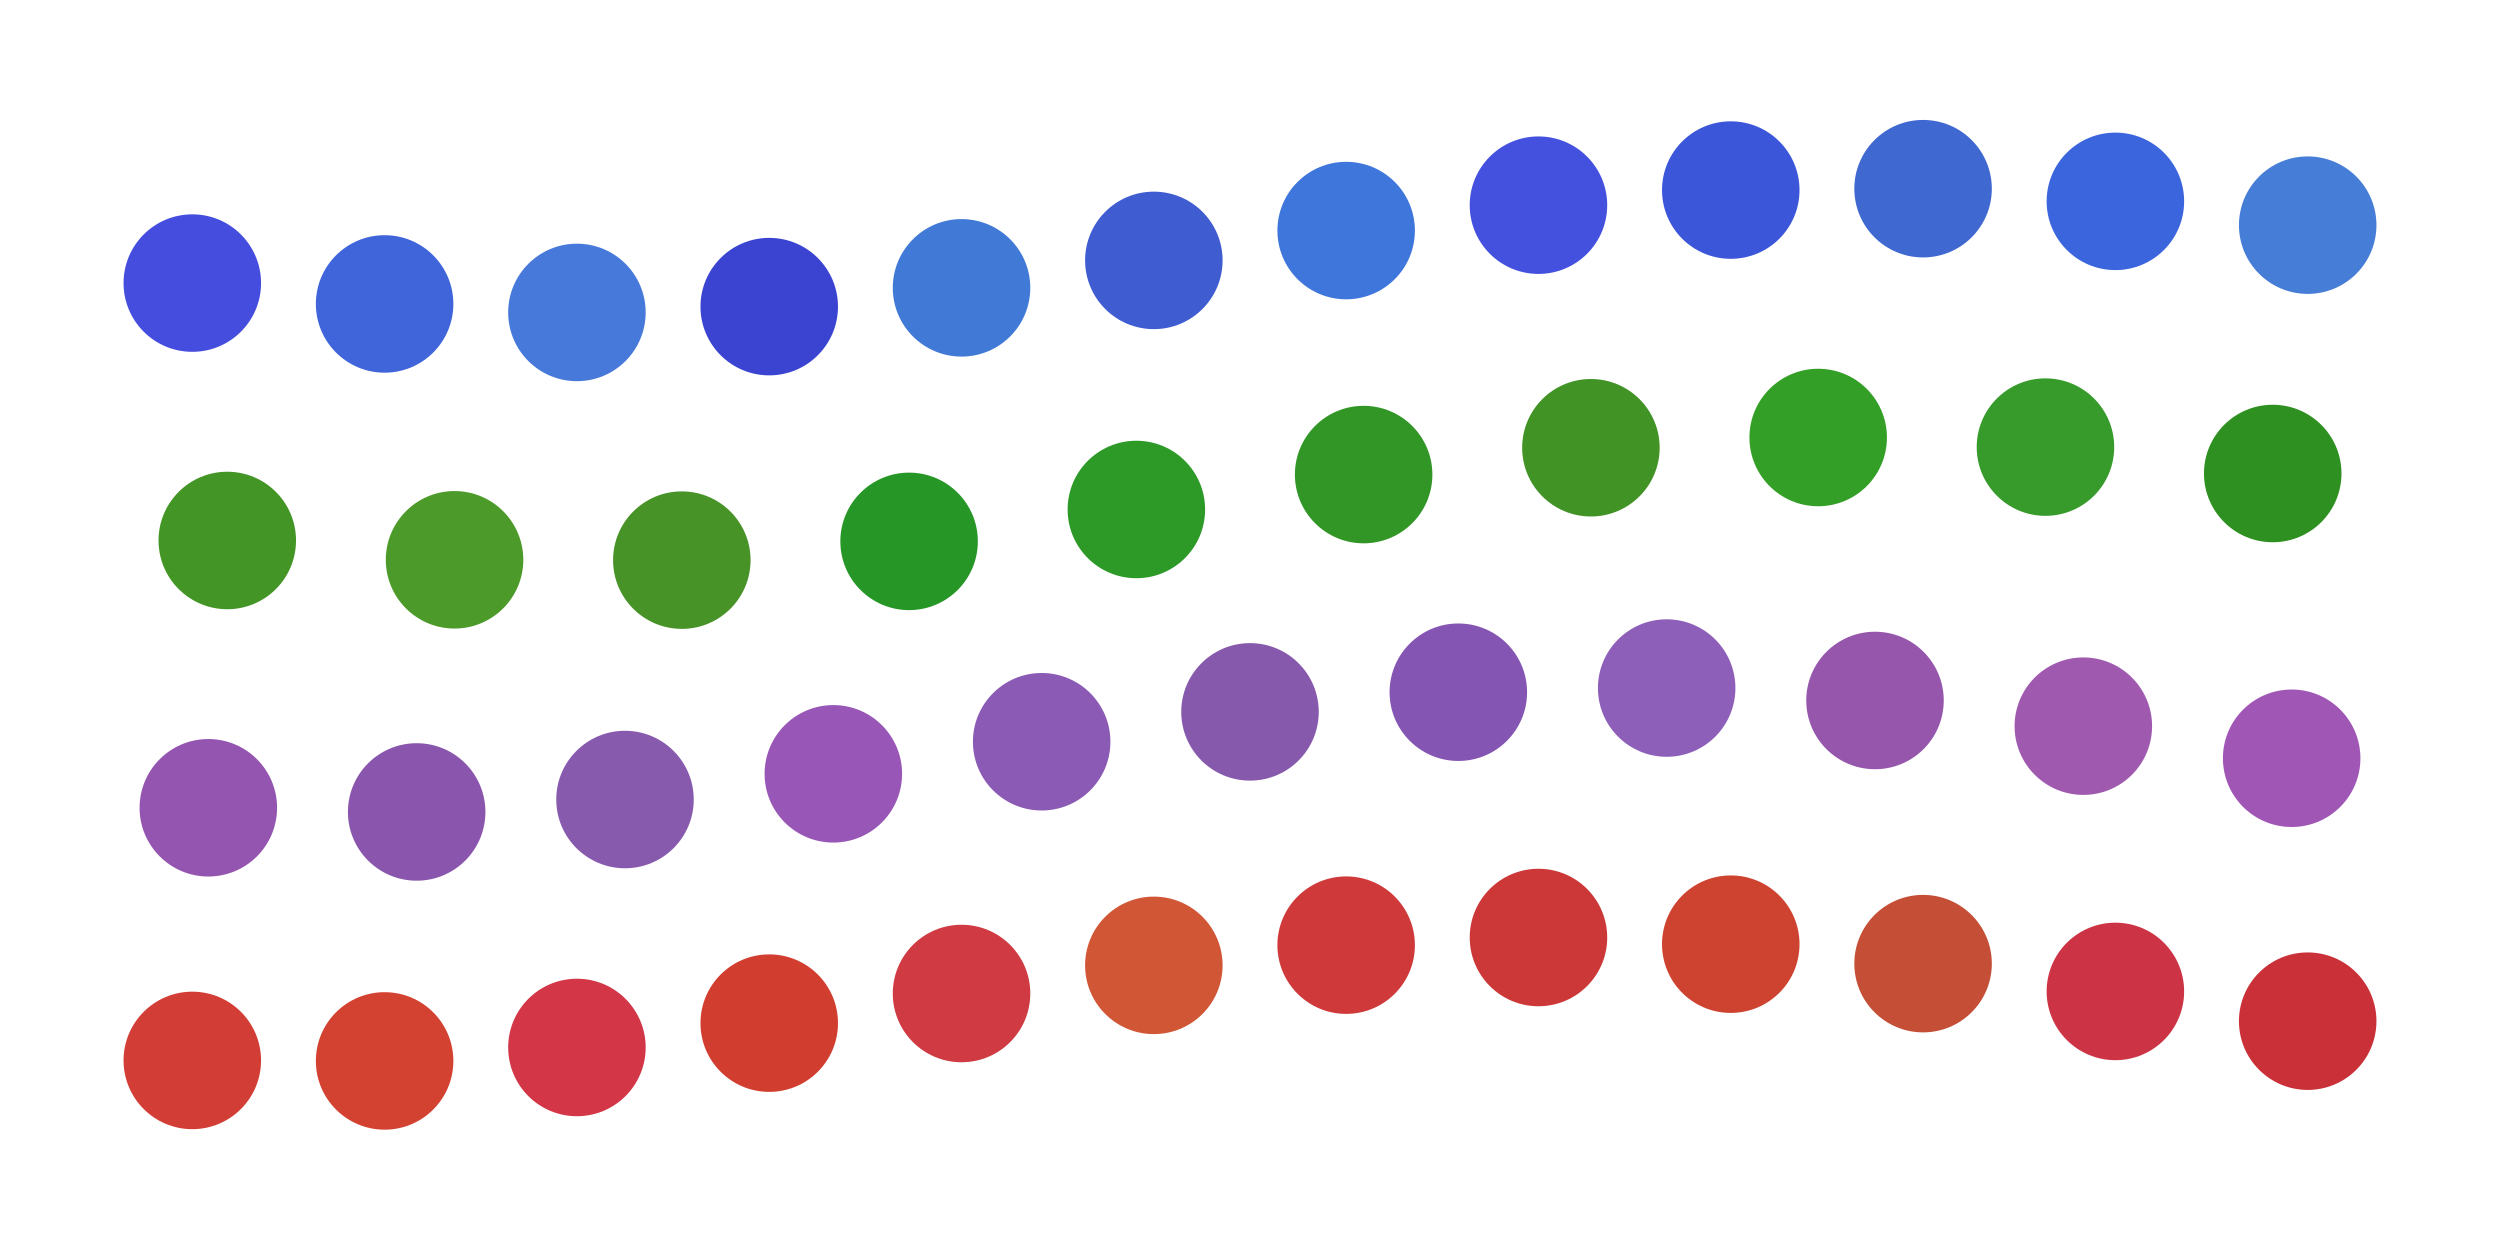
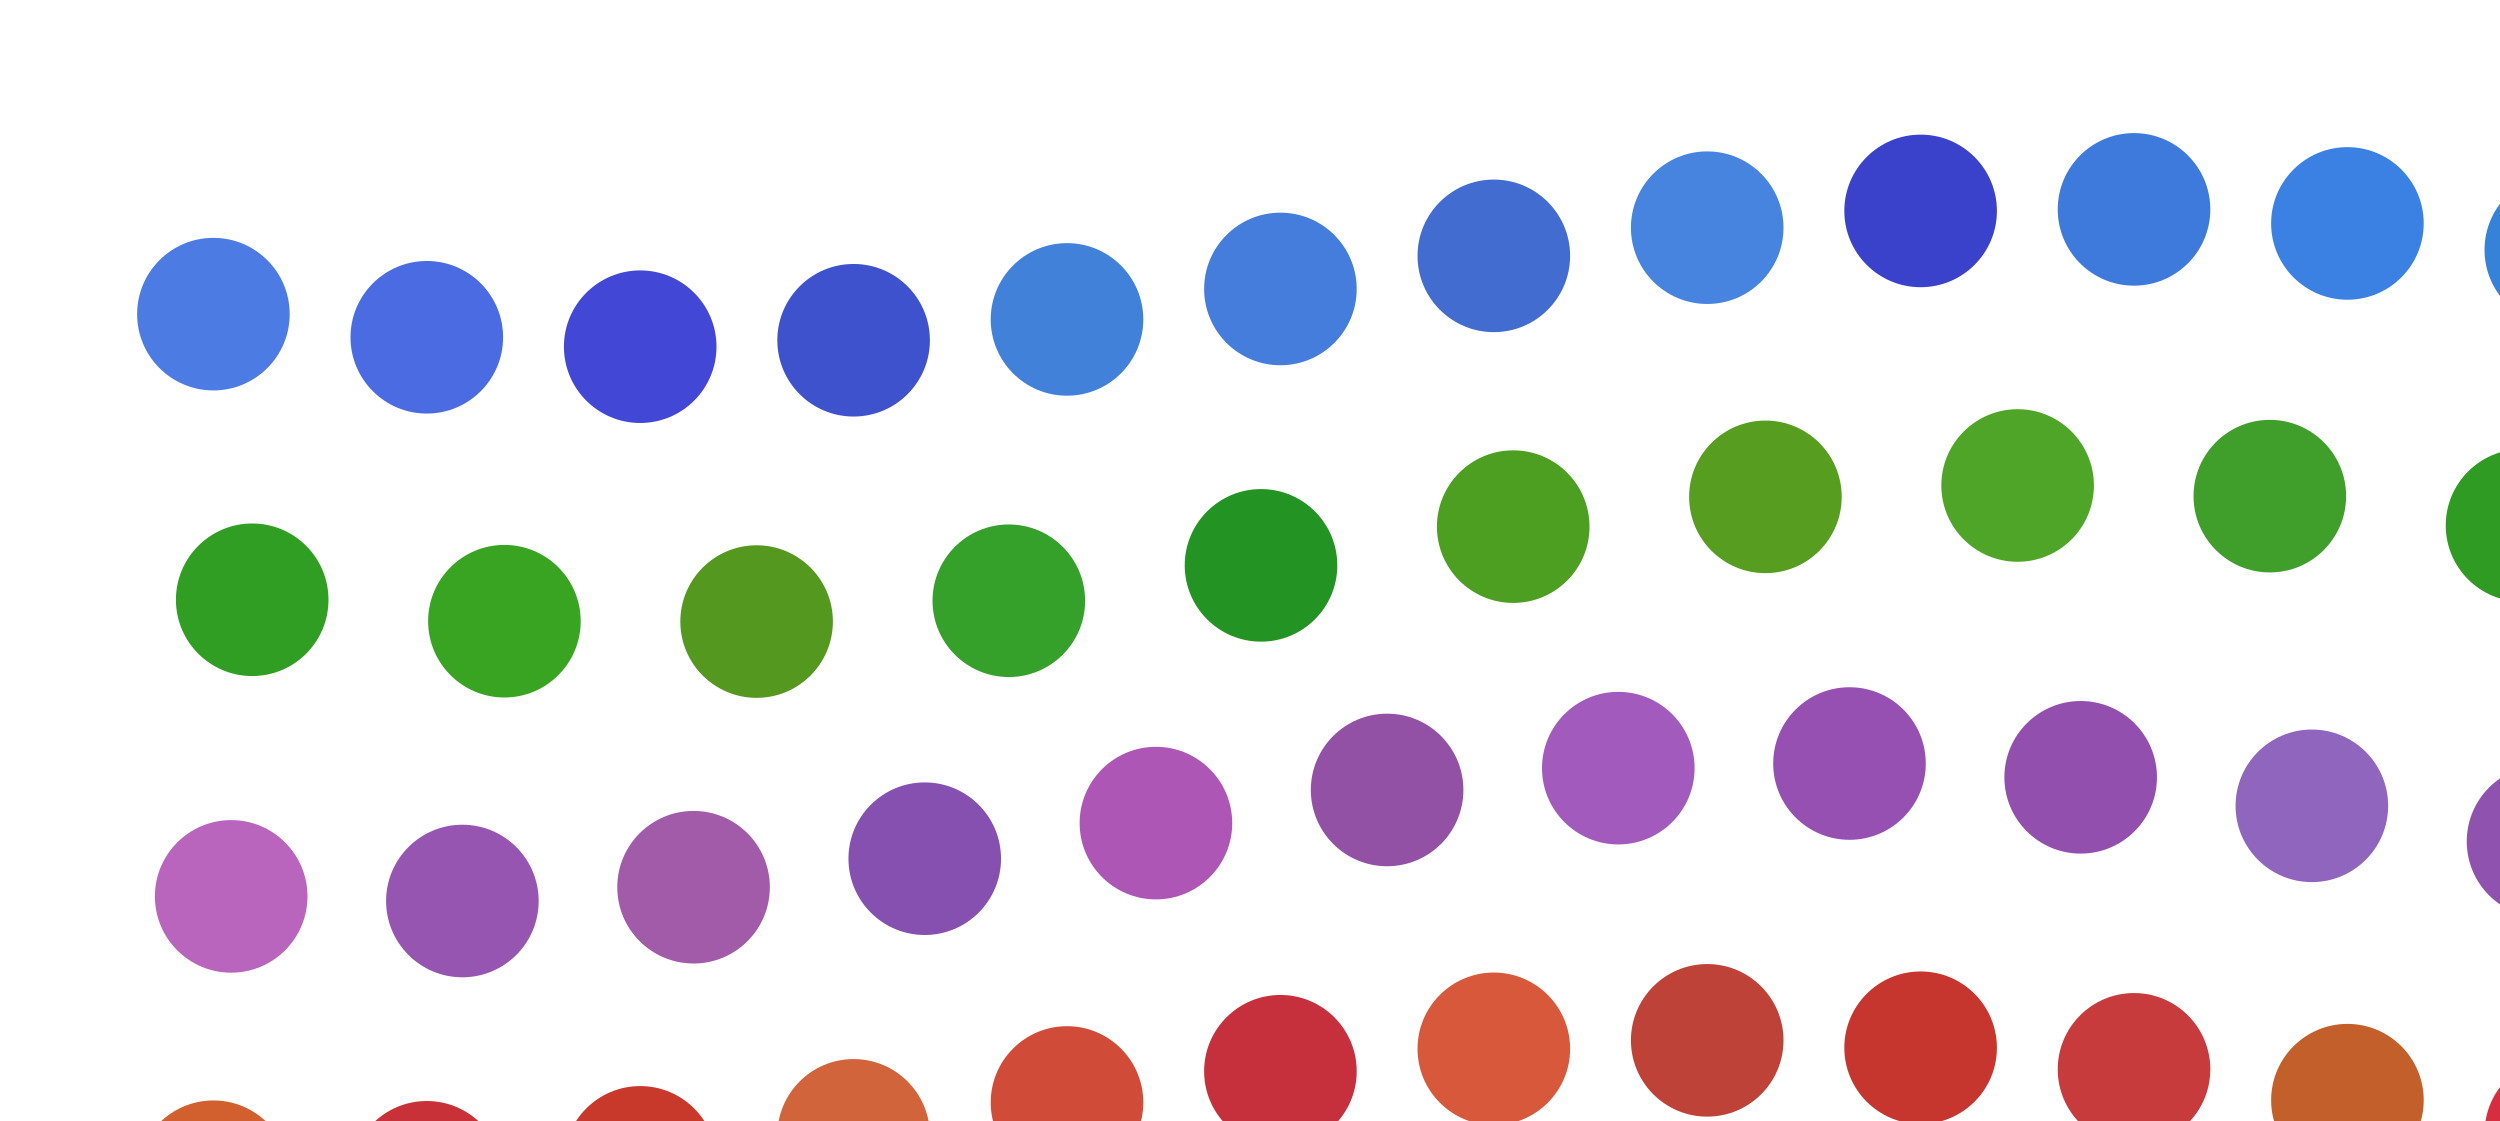
- <svg xmlns="http://www.w3.org/2000/svg" viewBox="0 0 400 200">
-   <g id="lines">
-     <circle cx="30.769" cy="45.294" fill="#444ddd" r="11" />
-     <circle cx="61.538" cy="48.63" fill="#4065da" r="11" />
-     <circle cx="92.308" cy="49.989" fill="#4779db" r="11" />
-     <circle cx="123.077" cy="49.06" fill="#3a44d1" r="11" />
-     <circle cx="153.846" cy="46.055" fill="#4079d6" r="11" />
-     <circle cx="184.615" cy="41.663" fill="#3f5cd1" r="11" />
-     <circle cx="215.385" cy="36.89" fill="#3f76db" r="11" />
-     <circle cx="246.154" cy="32.829" fill="#4451de" r="11" />
-     <circle cx="276.923" cy="30.412" fill="#3b56d9" r="11" />
-     <circle cx="307.692" cy="30.19" fill="#4068d1" r="11" />
-     <circle cx="338.462" cy="32.216" fill="#3b65dc" r="11" />
-     <circle cx="369.231" cy="36.026" fill="#467dd6" r="11" />
-     <circle cx="36.364" cy="86.477" fill="#439526" r="11" />
-     <circle cx="72.727" cy="89.568" fill="#4c9a29" r="11" />
-     <circle cx="109.091" cy="89.621" fill="#479328" r="11" />
-     <circle cx="145.455" cy="86.62" fill="#269627" r="11" />
-     <circle cx="181.818" cy="81.517" fill="#2d9a28" r="11" />
-     <circle cx="218.182" cy="75.932" fill="#329627" r="11" />
-     <circle cx="254.545" cy="71.639" fill="#429326" r="11" />
-     <circle cx="290.909" cy="70" fill="#339f26" r="11" />
-     <circle cx="327.273" cy="71.537" fill="#369b2b" r="11" />
-     <circle cx="363.636" cy="75.76" fill="#2d9020" r="11" />
-     <circle cx="33.333" cy="129.245" fill="#9455b0" r="11" />
-     <circle cx="66.667" cy="129.912" fill="#8955ad" r="11" />
-     <circle cx="100.0" cy="127.924" fill="#885aae" r="11" />
-     <circle cx="133.333" cy="123.812" fill="#9857b6" r="11" />
-     <circle cx="166.667" cy="118.679" fill="#8a5ab5" r="11" />
-     <circle cx="200.0" cy="113.9" fill="#8659ac" r="11" />
-     <circle cx="233.333" cy="110.755" fill="#8455b2" r="11" />
-     <circle cx="266.667" cy="110.088" fill="#8e5fb9" r="11" />
-     <circle cx="300.0" cy="112.076" fill="#9556ac" r="11" />
-     <circle cx="333.333" cy="116.188" fill="#9f5aaf" r="11" />
-     <circle cx="366.667" cy="121.321" fill="#a056b5" r="11" />
-     <circle cx="30.769" cy="169.668" fill="#d23d35" r="11" />
-     <circle cx="61.538" cy="169.748" fill="#d34130" r="11" />
-     <circle cx="92.308" cy="167.595" fill="#d23647" r="11" />
-     <circle cx="123.077" cy="163.702" fill="#d13d2f" r="11" />
-     <circle cx="153.846" cy="158.961" fill="#cf3a43" r="11" />
-     <circle cx="184.615" cy="154.458" fill="#d15636" r="11" />
-     <circle cx="215.385" cy="151.225" fill="#cf393a" r="11" />
-     <circle cx="246.154" cy="150.001" fill="#cc3838" r="11" />
-     <circle cx="276.923" cy="151.069" fill="#ce4330" r="11" />
-     <circle cx="307.692" cy="154.182" fill="#c44f36" r="11" />
-     <circle cx="338.462" cy="158.629" fill="#cc3445" r="11" />
-     <circle cx="369.231" cy="163.389" fill="#c93038" r="11" />
-   </g>
+ <svg xmlns="http://www.w3.org/2000/svg" baseProfile="full" height="100%" version="1.1" width="100%">
+   <defs />
+   <circle cx="30.769" cy="45.294" fill="#4c7ce3" r="11" />
+   <circle cx="61.538" cy="48.63" fill="#4b6be2" r="11" />
+   <circle cx="92.308" cy="49.989" fill="#4248d5" r="11" />
+   <circle cx="123.077" cy="49.06" fill="#3f52cd" r="11" />
+   <circle cx="153.846" cy="46.055" fill="#4281da" r="11" />
+   <circle cx="184.615" cy="41.663" fill="#447ddb" r="11" />
+   <circle cx="215.385" cy="36.89" fill="#426ccf" r="11" />
+   <circle cx="246.154" cy="32.829" fill="#4784e0" r="11" />
+   <circle cx="276.923" cy="30.412" fill="#3a41cb" r="11" />
+   <circle cx="307.692" cy="30.19" fill="#3d7adb" r="11" />
+   <circle cx="338.462" cy="32.216" fill="#3a81e3" r="11" />
+   <circle cx="369.231" cy="36.026" fill="#3682d8" r="11" />
+   <circle cx="36.364" cy="86.477" fill="#309e22" r="11" />
+   <circle cx="72.727" cy="89.568" fill="#38a422" r="11" />
+   <circle cx="109.091" cy="89.621" fill="#55981f" r="11" />
+   <circle cx="145.455" cy="86.62" fill="#35a12b" r="11" />
+   <circle cx="181.818" cy="81.517" fill="#239323" r="11" />
+   <circle cx="218.182" cy="75.932" fill="#4c9f20" r="11" />
+   <circle cx="254.545" cy="71.639" fill="#569d20" r="11" />
+   <circle cx="290.909" cy="70" fill="#4ea528" r="11" />
+   <circle cx="327.273" cy="71.537" fill="#409e2b" r="11" />
+   <circle cx="363.636" cy="75.76" fill="#309b22" r="11" />
+   <circle cx="33.333" cy="129.245" fill="#b965be" r="11" />
+   <circle cx="66.667" cy="129.912" fill="#9755b2" r="11" />
+   <circle cx="100.0" cy="127.924" fill="#a15ba9" r="11" />
+   <circle cx="133.333" cy="123.812" fill="#8550af" r="11" />
+   <circle cx="166.667" cy="118.679" fill="#ad56b6" r="11" />
+   <circle cx="200.0" cy="113.9" fill="#9351a6" r="11" />
+   <circle cx="233.333" cy="110.755" fill="#a25bbc" r="11" />
+   <circle cx="266.667" cy="110.088" fill="#9550b1" r="11" />
+   <circle cx="300.0" cy="112.076" fill="#934fae" r="11" />
+   <circle cx="333.333" cy="116.188" fill="#9065be" r="11" />
+   <circle cx="366.667" cy="121.321" fill="#8f52af" r="11" />
+   <circle cx="30.769" cy="169.668" fill="#d2602e" r="11" />
+   <circle cx="61.538" cy="169.748" fill="#c93139" r="11" />
+   <circle cx="92.308" cy="167.595" fill="#c8392b" r="11" />
+   <circle cx="123.077" cy="163.702" fill="#d1643a" r="11" />
+   <circle cx="153.846" cy="158.961" fill="#d14b39" r="11" />
+   <circle cx="184.615" cy="154.458" fill="#c5303c" r="11" />
+   <circle cx="215.385" cy="151.225" fill="#d7583b" r="11" />
+   <circle cx="246.154" cy="150.001" fill="#bf4239" r="11" />
+   <circle cx="276.923" cy="151.069" fill="#c6362e" r="11" />
+   <circle cx="307.692" cy="154.182" fill="#c83b3c" r="11" />
+   <circle cx="338.462" cy="158.629" fill="#c25f2a" r="11" />
+   <circle cx="369.231" cy="163.389" fill="#d72d41" r="11" />
</svg>
